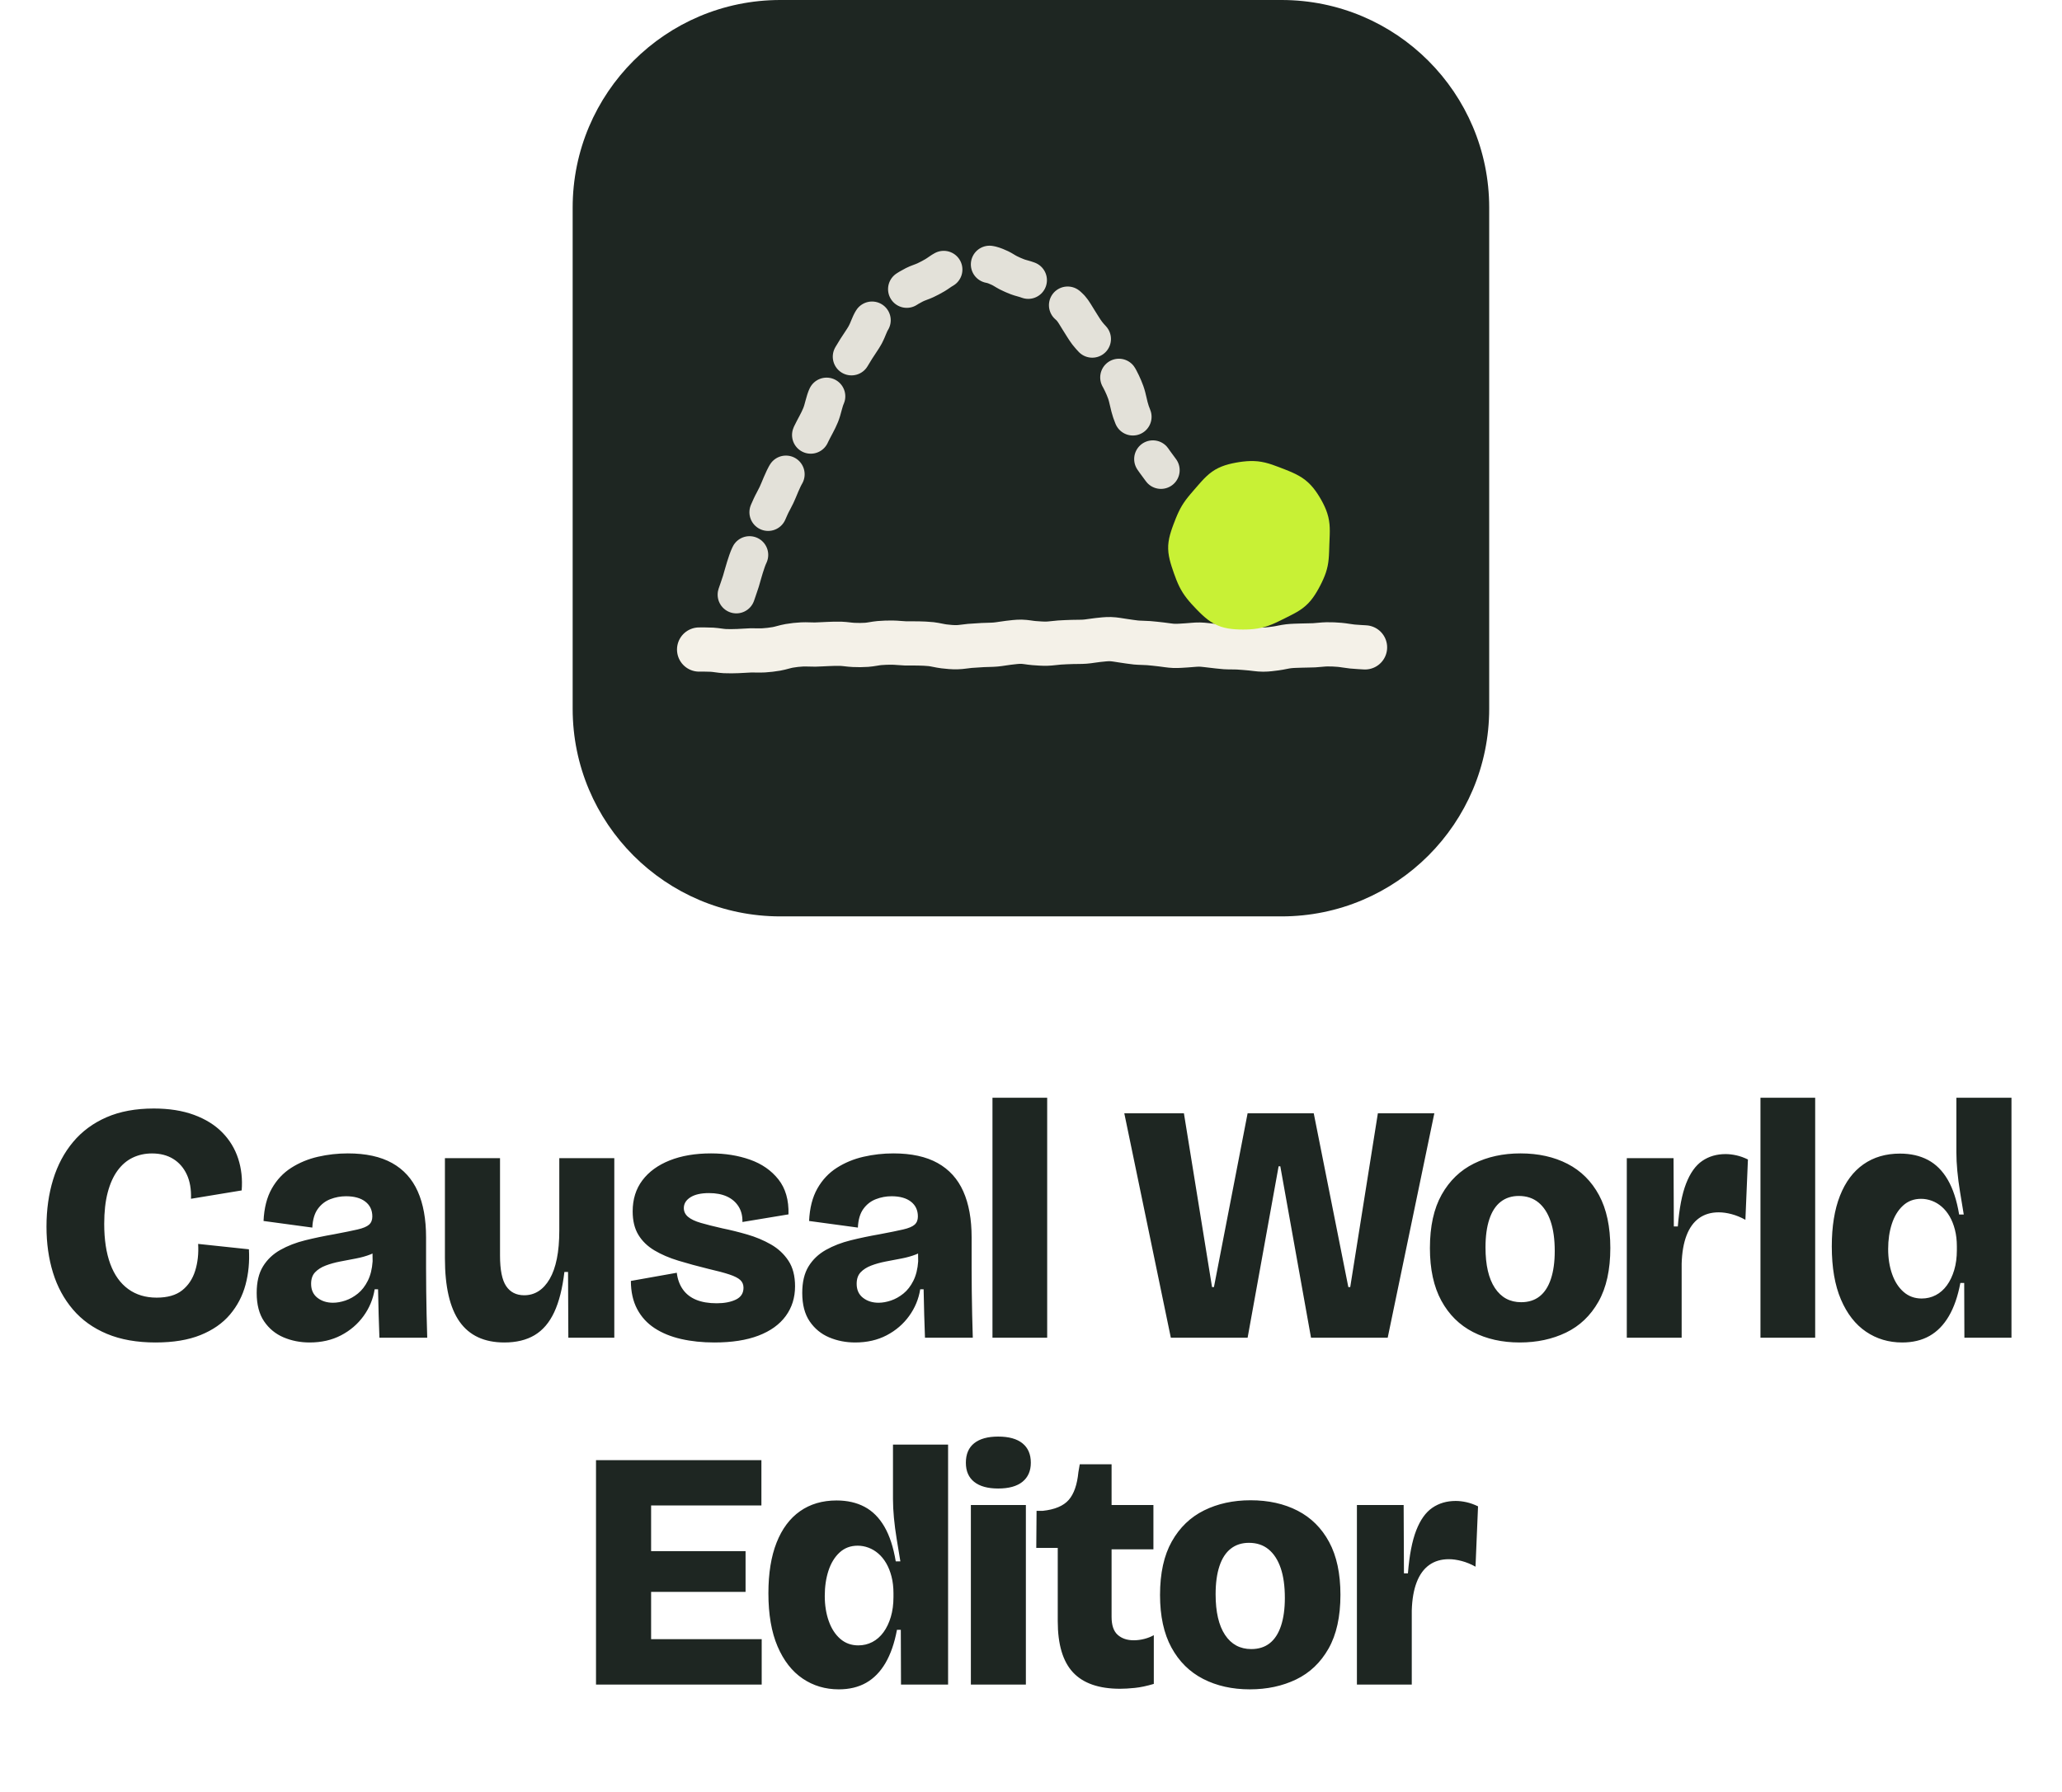
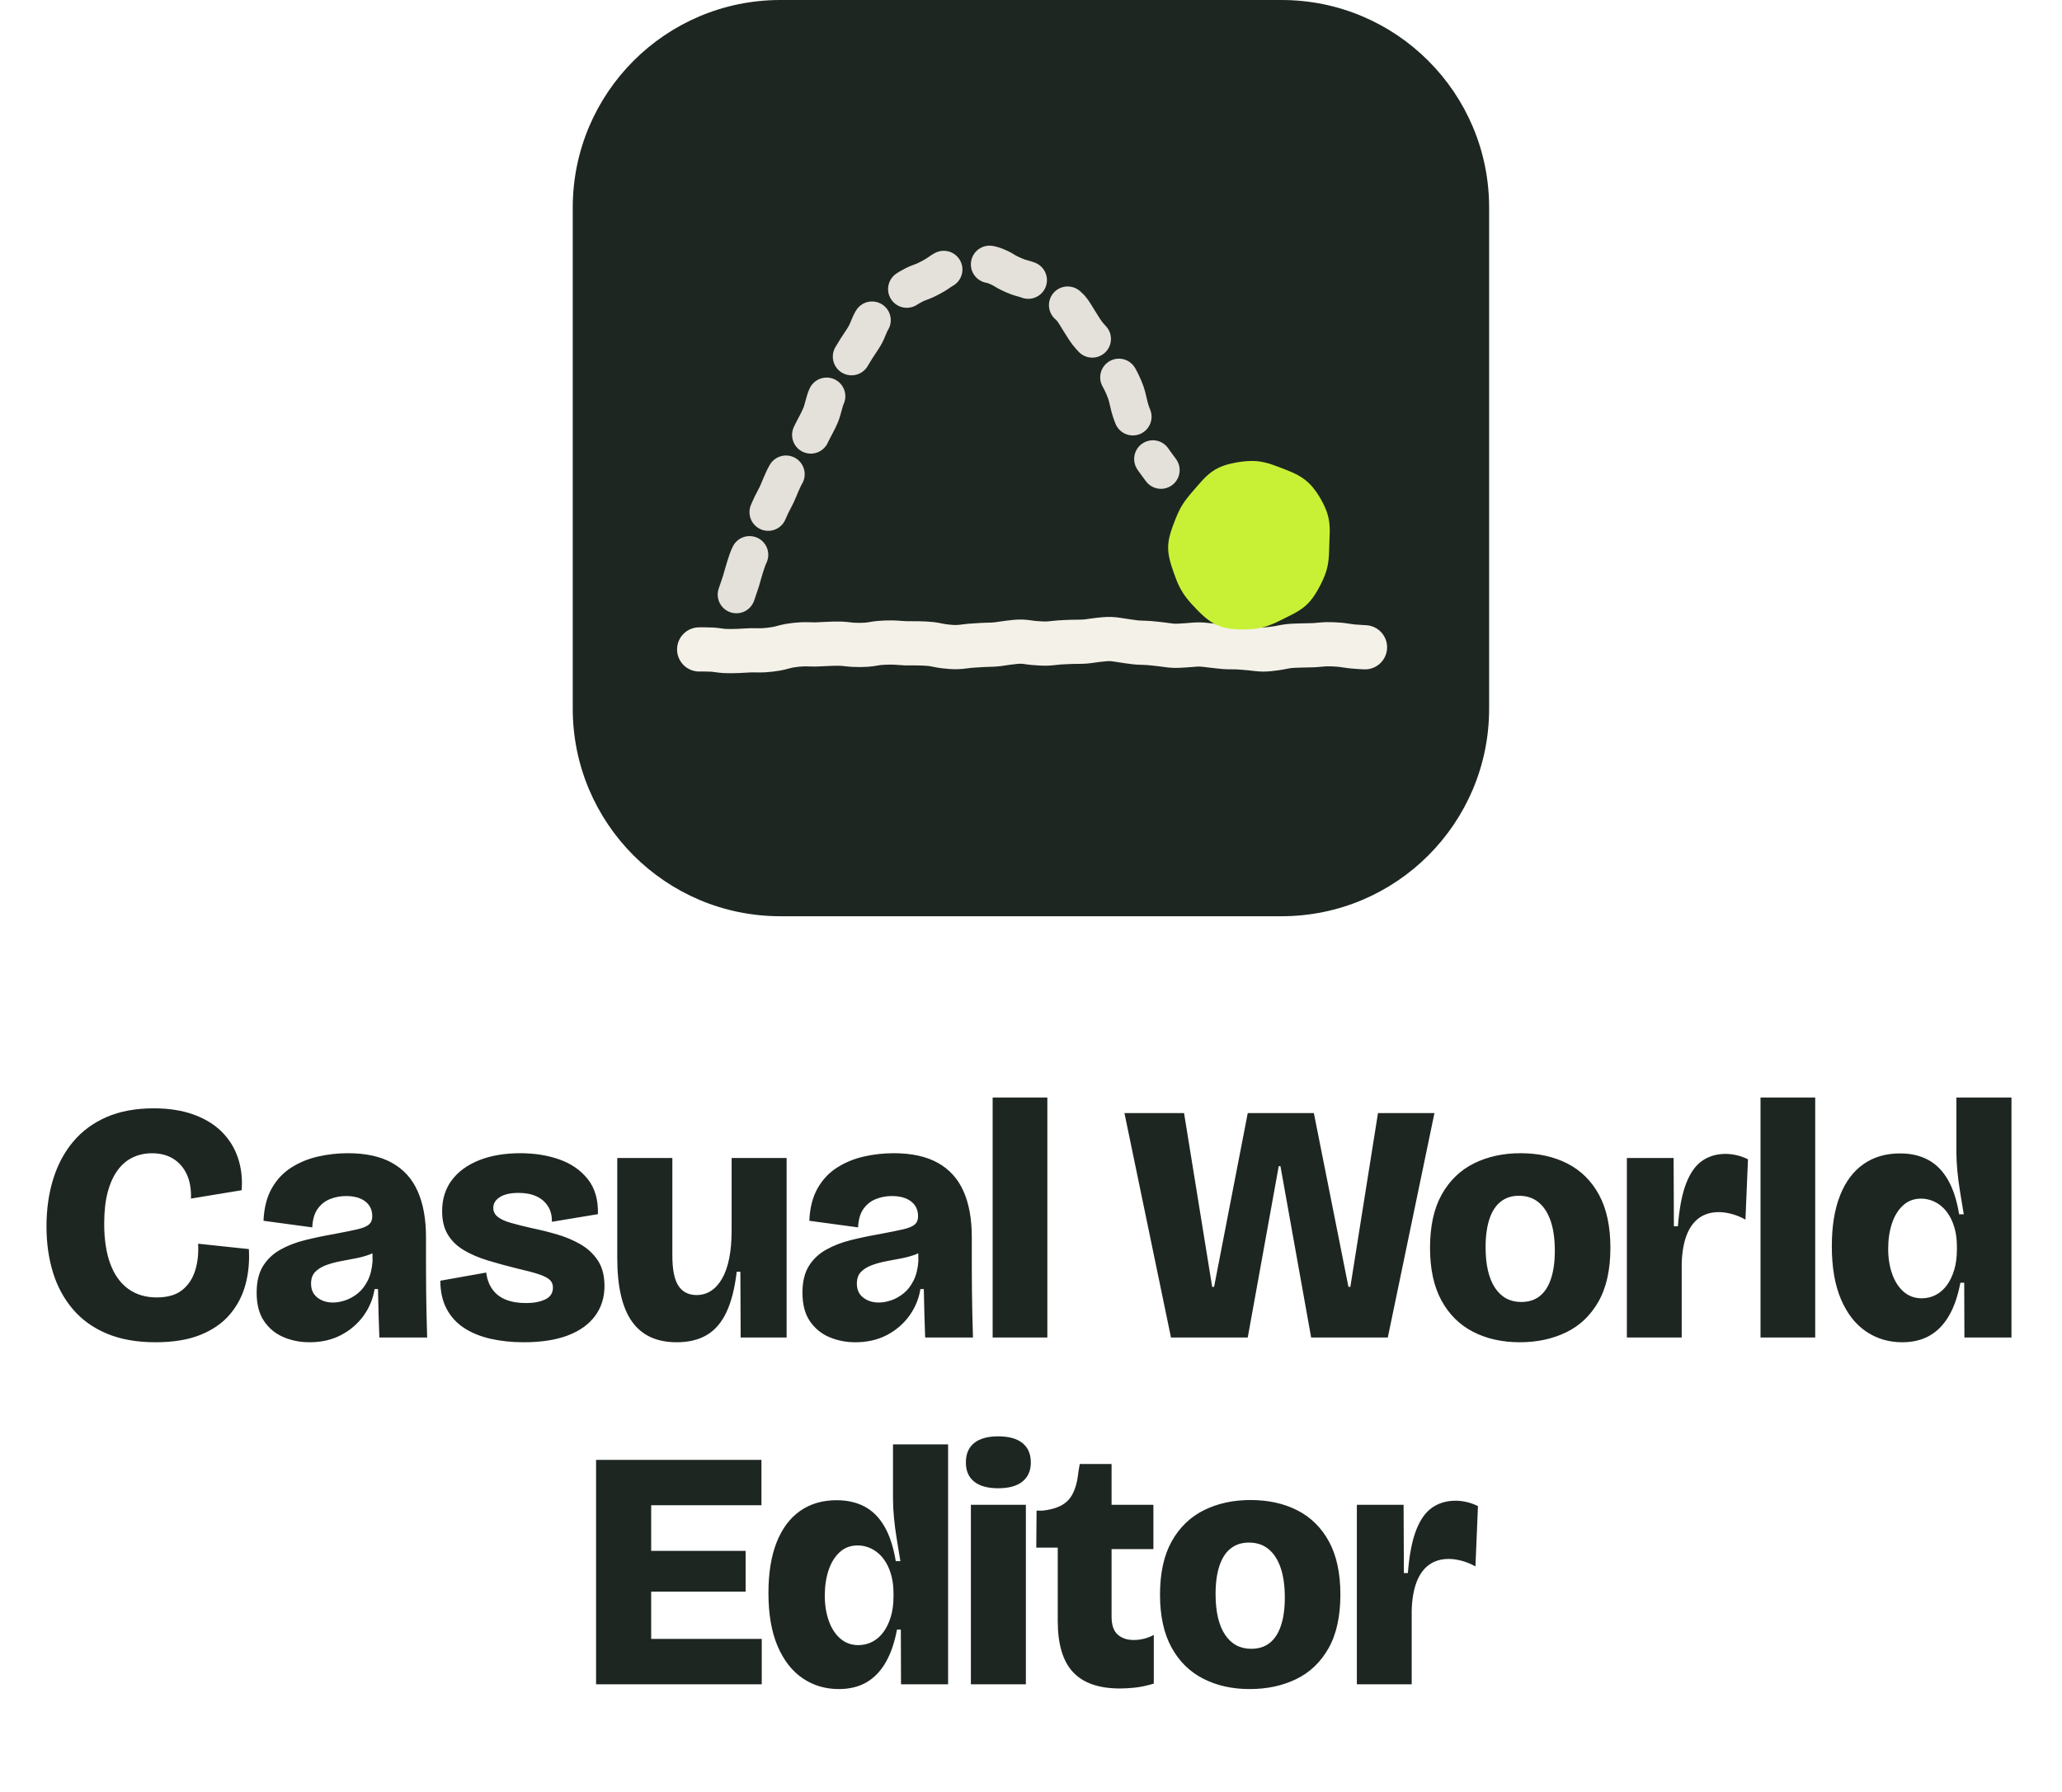
- <svg xmlns="http://www.w3.org/2000/svg" width="1151.88" height="1001.2" viewBox="0 0 1151.88 1001.2">
-   <g transform="translate(319.9 0)">
+ <svg xmlns="http://www.w3.org/2000/svg" width="1152.07" height="1001.2" viewBox="0 0 1152.07 1001.2">
+   <g transform="translate(320.0 0)">
    <rect width="512" height="512" rx="116" fill="#1E2622" />
    <g transform="translate(0.64 -19.3)">
      <path d="M70 382.2C71.21 382.21 74.81 382.15 77.21 382.3C79.61 382.45 82.03 382.97 84.43 383.09C86.84 383.22 89.23 383.13 91.63 383.06C94.03 382.99 96.43 382.75 98.83 382.68C101.23 382.62 103.63 382.81 106.03 382.67C108.43 382.52 110.83 382.25 113.22 381.83C115.61 381.41 117.99 380.55 120.38 380.14C122.78 379.73 125.17 379.47 127.57 379.35C129.97 379.23 132.37 379.47 134.77 379.43C137.18 379.39 139.57 379.18 141.97 379.11C144.37 379.03 146.77 378.9 149.17 378.99C151.58 379.08 153.99 379.53 156.39 379.63C158.79 379.73 161.19 379.75 163.59 379.57C165.99 379.4 168.38 378.8 170.77 378.59C173.17 378.39 175.57 378.31 177.97 378.34C180.37 378.37 182.78 378.69 185.19 378.77C187.59 378.85 189.99 378.73 192.39 378.8C194.79 378.87 197.19 378.92 199.6 379.19C202.01 379.47 204.43 380.15 206.83 380.44C209.24 380.73 211.65 380.95 214.05 380.91C216.45 380.86 218.84 380.37 221.23 380.17C223.63 379.97 226.03 379.83 228.43 379.7C230.83 379.57 233.23 379.62 235.62 379.41C238.02 379.2 240.41 378.69 242.81 378.43C245.2 378.16 247.62 377.81 250 377.84C252.39 377.88 254.74 378.43 257.1 378.61C259.47 378.79 261.84 378.98 264.21 378.93C266.58 378.87 268.96 378.45 271.33 378.29C273.71 378.13 276.08 378.05 278.45 377.97C280.82 377.89 283.19 377.98 285.57 377.8C287.94 377.62 290.32 377.12 292.69 376.89C295.07 376.65 297.45 376.32 299.82 376.39C302.19 376.45 304.55 376.97 306.91 377.29C309.28 377.6 311.64 378.05 314.01 378.27C316.38 378.49 318.75 378.44 321.12 378.62C323.49 378.8 325.85 379.1 328.22 379.36C330.59 379.62 332.95 380.08 335.32 380.17C337.69 380.25 340.06 379.99 342.44 379.87C344.81 379.75 347.19 379.39 349.56 379.43C351.93 379.47 354.29 379.87 356.66 380.11C359.03 380.35 361.39 380.72 363.76 380.87C366.13 381.03 368.5 380.91 370.87 381.03C373.24 381.15 375.61 381.38 377.98 381.58C380.34 381.78 382.71 382.24 385.08 382.24C387.45 382.24 389.83 381.9 392.2 381.59C394.58 381.28 396.96 380.63 399.33 380.36C401.71 380.1 404.08 380.09 406.45 380C408.82 379.91 411.19 379.94 413.57 379.83C415.94 379.71 418.32 379.34 420.69 379.3C423.06 379.26 425.43 379.37 427.8 379.58C430.16 379.78 432.53 380.29 434.89 380.52C437.26 380.76 440.82 380.92 442 381" fill="none" stroke="#F4F1E8" stroke-width="24.7" stroke-linecap="round" stroke-linejoin="round" />
      <path d="M90.8 351.55C91.22 350.3 92.55 346.57 93.35 344.03C94.14 341.5 94.76 338.84 95.58 336.36C96.39 333.89 97.1 331.49 98.22 329.19C99.34 326.89 101.09 324.77 102.29 322.56C103.5 320.34 104.61 318.2 105.45 315.9C106.29 313.59 106.58 310.99 107.34 308.7C108.1 306.41 109.04 304.31 110.03 302.16C111.01 300.02 111.76 298.94 113.25 295.83C114.74 292.72 116.6 287.28 118.96 283.5C121.32 279.72 125.12 276.75 127.39 273.14C129.66 269.54 130.82 265.52 132.56 261.88C134.31 258.23 136.38 254.88 137.85 251.28C139.33 247.68 139.8 243.61 141.41 240.29C143.03 236.97 145.65 234.34 147.54 231.38C149.43 228.43 151.05 225.42 152.76 222.55C154.47 219.68 156.11 216.87 157.79 214.18C159.46 211.48 161.32 209.04 162.8 206.36C164.28 203.69 165.1 200.54 166.66 198.1C168.21 195.66 170.17 193.6 172.13 191.72C174.1 189.84 176.43 188.44 178.44 186.84C180.45 185.23 182.22 183.47 184.19 182.07C186.15 180.67 188.18 179.45 190.22 178.43C192.25 177.4 194.44 176.8 196.37 175.9C198.3 175.01 200.05 174.05 201.78 173.04C203.52 172.02 205.07 170.72 206.78 169.81C208.48 168.9 210.24 168.08 212.02 167.58C213.79 167.08 215.65 166.96 217.43 166.81C219.22 166.66 220.97 166.71 222.72 166.67C224.47 166.64 226.2 166.53 227.94 166.61C229.67 166.7 231.44 166.79 233.14 167.2C234.83 167.61 236.48 168.33 238.1 169.08C239.71 169.84 241.18 170.92 242.82 171.74C244.45 172.55 246.09 173.3 247.92 173.98C249.74 174.66 251.81 175.05 253.77 175.8C255.74 176.55 257.79 177.38 259.71 178.48C261.64 179.57 263.37 181.04 265.32 182.38C267.27 183.71 269.36 185.01 271.4 186.52C273.43 188.02 275.74 189.43 277.52 191.38C279.3 193.33 280.54 195.86 282.08 198.2C283.62 200.54 285 203.06 286.78 205.41C288.55 207.77 290.9 209.83 292.72 212.35C294.55 214.87 295.92 217.79 297.75 220.52C299.58 223.25 301.95 225.77 303.71 228.75C305.46 231.72 307.02 234.94 308.28 238.38C309.53 241.81 309.99 245.74 311.24 249.36C312.49 252.99 314.21 256.45 315.77 260.1C317.32 263.76 318.53 267.65 320.57 271.3C322.61 274.95 326.76 280.22 328 282" fill="none" stroke="#F4F1E8" stroke-opacity="0.92" stroke-width="20.9" stroke-linecap="round" stroke-dasharray="23.43 26.19" />
      <path d="M421.92 327.84C421.86 329.13 421.81 330.42 421.68 331.7C421.55 332.99 421.38 334.28 421.11 335.55C420.84 336.82 420.5 338.08 420.09 339.32C419.68 340.55 419.18 341.76 418.65 342.96C418.13 344.15 417.55 345.32 416.95 346.49C416.35 347.65 415.72 348.81 415.04 349.94C414.36 351.06 413.66 352.2 412.87 353.26C412.09 354.33 411.24 355.37 410.32 356.32C409.4 357.28 408.39 358.16 407.35 358.97C406.3 359.78 405.16 360.5 404.03 361.18C402.9 361.86 401.72 362.46 400.55 363.06C399.39 363.67 398.22 364.24 397.04 364.83C395.86 365.41 394.69 366.01 393.5 366.57C392.3 367.14 391.09 367.72 389.85 368.21C388.6 368.71 387.33 369.18 386.03 369.55C384.73 369.92 383.4 370.22 382.06 370.44C380.72 370.67 379.36 370.8 378 370.9C376.64 370.99 375.26 371.03 373.89 371.03C372.51 371.03 371.12 371 369.73 370.9C368.34 370.81 366.93 370.68 365.56 370.44C364.18 370.19 362.79 369.88 361.46 369.43C360.14 368.98 358.83 368.41 357.6 367.75C356.37 367.08 355.19 366.28 354.08 365.44C352.96 364.6 351.91 363.65 350.89 362.71C349.87 361.77 348.91 360.79 347.95 359.81C347 358.83 346.07 357.84 345.16 356.84C344.26 355.83 343.37 354.81 342.54 353.75C341.71 352.69 340.92 351.6 340.2 350.47C339.48 349.34 338.83 348.15 338.23 346.96C337.64 345.76 337.12 344.53 336.62 343.3C336.12 342.06 335.67 340.82 335.23 339.57C334.79 338.32 334.36 337.07 333.96 335.8C333.57 334.53 333.17 333.26 332.87 331.96C332.57 330.66 332.3 329.34 332.16 328.01C332.03 326.68 331.98 325.33 332.05 324C332.13 322.67 332.33 321.33 332.59 320.03C332.86 318.72 333.24 317.44 333.63 316.18C334.02 314.91 334.47 313.68 334.92 312.46C335.37 311.23 335.83 310.03 336.33 308.83C336.82 307.64 337.32 306.45 337.88 305.29C338.44 304.13 339.03 302.99 339.69 301.88C340.35 300.78 341.08 299.71 341.83 298.67C342.59 297.64 343.41 296.65 344.22 295.66C345.04 294.67 345.89 293.71 346.73 292.73C347.58 291.75 348.42 290.77 349.29 289.79C350.17 288.81 351.04 287.8 351.98 286.84C352.93 285.89 353.9 284.93 354.95 284.07C356 283.22 357.11 282.41 358.28 281.72C359.45 281.03 360.7 280.43 361.96 279.93C363.22 279.42 364.54 279.02 365.85 278.67C367.17 278.31 368.51 278.04 369.85 277.79C371.19 277.54 372.55 277.33 373.9 277.18C375.26 277.03 376.63 276.91 378 276.89C379.37 276.87 380.75 276.91 382.11 277.05C383.47 277.2 384.83 277.44 386.16 277.75C387.48 278.06 388.79 278.47 390.09 278.9C391.38 279.32 392.64 279.81 393.91 280.29C395.18 280.77 396.43 281.26 397.69 281.76C398.95 282.27 400.23 282.77 401.47 283.34C402.72 283.92 403.98 284.5 405.17 285.2C406.36 285.89 407.54 286.65 408.62 287.51C409.71 288.36 410.73 289.32 411.68 290.32C412.63 291.32 413.49 292.42 414.31 293.53C415.13 294.64 415.88 295.81 416.59 296.98C417.3 298.15 417.98 299.35 418.59 300.57C419.2 301.78 419.79 303.02 420.27 304.29C420.75 305.56 421.17 306.86 421.49 308.17C421.8 309.49 422.01 310.83 422.15 312.17C422.29 313.51 422.3 314.86 422.31 316.19C422.32 317.51 422.25 318.83 422.2 320.13C422.16 321.44 422.09 322.72 422.05 324C422 325.28 421.98 326.56 421.92 327.84Z" fill="#C8F135" />
    </g>
  </g>
-   <path d="M86.907 750.06Q71.273 750.06 59.764 745.256Q48.256 740.451 40.737 731.63Q33.219 722.809 29.595 711.042Q25.971 699.276 25.971 685.351Q25.971 671.047 29.69 658.969Q33.409 646.89 40.859 638.001Q48.31 629.111 59.52 624.226Q70.73 619.34 85.903 619.34Q98.714 619.34 108.35 622.882Q117.986 626.424 124.161 632.708Q130.336 638.991 133.05 647.324Q135.764 655.657 135.004 665.103L106.694 669.771Q106.966 661.764 104.319 656.146Q101.673 650.527 96.746 647.487Q91.82 644.447 84.899 644.447Q79.063 644.447 74.164 646.781Q69.264 649.116 65.695 653.974Q62.126 658.833 60.171 666.229Q58.217 673.626 58.217 683.804Q58.217 696.996 61.61 706.184Q65.003 715.371 71.599 720.189Q78.194 725.007 87.531 725.007Q96.597 725.007 101.741 720.936Q106.884 716.864 109.028 709.997Q111.173 703.13 110.684 694.987L139.048 698Q139.673 708.396 137.162 717.774Q134.651 727.151 128.476 734.453Q122.301 741.754 112.028 745.907Q101.754 750.06 86.907 750.06ZM172.977 750.06Q165.16 750.06 158.429 747.21Q151.697 744.36 147.544 738.266Q143.391 732.173 143.391 722.374Q143.391 713.281 146.92 707.541Q150.449 701.8 156.61 698.339Q162.771 694.879 170.507 692.965Q178.243 691.051 186.521 689.613Q195.153 687.984 199.74 686.926Q204.327 685.867 206.159 684.239Q207.991 682.61 207.991 679.679Q207.991 674.386 204.096 671.373Q200.201 668.36 193.28 668.36Q188.774 668.36 184.54 669.989Q180.306 671.617 177.537 675.431Q174.769 679.244 174.47 685.867L147.219 682.176Q147.707 671.346 151.833 664.058Q155.959 656.77 162.704 652.468Q169.449 648.166 177.632 646.293Q185.816 644.42 194.311 644.42Q209.376 644.42 219.039 649.808Q228.701 655.196 233.356 665.632Q238.011 676.069 238.011 691.35V708.504Q238.011 714.937 238.093 721.465Q238.174 727.993 238.31 734.453Q238.446 740.913 238.663 747.4H211.954Q211.737 741.266 211.52 734.507Q211.303 727.749 211.194 720.339H209.294Q207.991 728.509 203.092 735.281Q198.193 742.053 190.525 746.056Q182.857 750.06 172.977 750.06ZM186.033 727.857Q189.317 727.857 192.968 726.622Q196.619 725.387 199.916 722.727Q203.214 720.067 205.467 715.575Q207.72 711.083 208.154 704.704L208.046 697.104L212.85 696.969Q210.733 699.384 206.974 700.85Q203.214 702.316 198.817 703.144Q194.42 703.971 190.009 704.826Q185.599 705.681 181.934 707.079Q178.27 708.477 176.031 710.825Q173.791 713.173 173.791 717.299Q173.791 722.347 177.334 725.102Q180.876 727.857 186.033 727.857ZM281.738 750.06Q264.964 750.06 256.754 738.47Q248.543 726.88 248.543 702.994V647.08H279.323V701.529Q279.323 713.471 282.756 718.574Q286.19 723.677 292.84 723.677Q297.291 723.677 300.861 721.384Q304.43 719.09 307.063 714.571Q309.696 710.051 311.066 703.293Q312.437 696.534 312.437 687.469V647.08H343.163V703.537V747.4H317.486L317.323 710.648H315.287Q313.659 724.464 309.587 733.164Q305.516 741.863 298.649 745.961Q291.781 750.06 281.738 750.06ZM399.077 750.06Q389.007 750.06 380.498 748.119Q371.989 746.179 365.705 742.08Q359.421 737.981 355.934 731.399Q352.446 724.817 352.419 715.67L378.069 711.11Q378.72 716.511 381.434 720.379Q384.149 724.247 388.871 726.201Q393.594 728.156 400.353 728.156Q406.786 728.156 411.061 726.106Q415.336 724.057 415.336 719.47Q415.336 716.837 413.544 715.168Q411.753 713.499 407.478 712.074Q403.203 710.649 395.63 708.911Q386.7 706.713 379.019 704.379Q371.337 702.044 365.556 698.597Q359.774 695.15 356.599 689.898Q353.423 684.646 353.423 676.801Q353.423 666.677 358.838 659.471Q364.253 652.264 374.106 648.342Q383.959 644.42 397.204 644.42Q409.066 644.42 418.973 647.921Q428.88 651.423 434.838 658.941Q440.796 666.46 440.47 678.484L414.738 682.746Q414.874 677.67 412.54 674.019Q410.206 670.369 406.053 668.482Q401.9 666.596 396.091 666.596Q389.36 666.596 385.682 668.944Q382.004 671.291 382.004 674.956Q382.004 677.86 384.352 679.855Q386.7 681.85 391.491 683.248Q396.281 684.646 403.583 686.301Q410.369 687.686 417.48 689.749Q424.591 691.811 430.644 695.272Q436.697 698.733 440.416 704.351Q444.134 709.97 444.134 718.656Q444.134 728.183 438.923 735.294Q433.711 742.406 423.696 746.233Q413.68 750.06 399.077 750.06ZM477.737 750.06Q469.92 750.06 463.189 747.21Q456.457 744.36 452.304 738.266Q448.151 732.173 448.151 722.374Q448.151 713.281 451.68 707.541Q455.209 701.8 461.37 698.339Q467.531 694.879 475.267 692.965Q483.003 691.051 491.281 689.613Q499.913 687.984 504.5 686.926Q509.087 685.867 510.919 684.239Q512.751 682.61 512.751 679.679Q512.751 674.386 508.856 671.373Q504.961 668.36 498.04 668.36Q493.534 668.36 489.3 669.989Q485.066 671.617 482.297 675.431Q479.529 679.244 479.23 685.867L451.979 682.176Q452.467 671.346 456.593 664.058Q460.719 656.77 467.464 652.468Q474.209 648.166 482.392 646.293Q490.576 644.42 499.071 644.42Q514.136 644.42 523.799 649.808Q533.461 655.196 538.116 665.632Q542.771 676.069 542.771 691.35V708.504Q542.771 714.937 542.853 721.465Q542.934 727.993 543.07 734.453Q543.206 740.913 543.423 747.4H516.714Q516.497 741.266 516.28 734.507Q516.063 727.749 515.954 720.339H514.054Q512.751 728.509 507.852 735.281Q502.953 742.053 495.285 746.056Q487.617 750.06 477.737 750.06ZM490.793 727.857Q494.077 727.857 497.728 726.622Q501.379 725.387 504.676 722.727Q507.974 720.067 510.227 715.575Q512.48 711.083 512.914 704.704L512.806 697.104L517.61 696.969Q515.493 699.384 511.734 700.85Q507.974 702.316 503.577 703.144Q499.18 703.971 494.769 704.826Q490.359 705.681 486.694 707.079Q483.03 708.477 480.791 710.825Q478.551 713.173 478.551 717.299Q478.551 722.347 482.094 725.102Q485.636 727.857 490.793 727.857ZM554.416 747.4V613.314H584.979V747.4ZM654.057 747.4 628.054 622.0H661.359L677.074 719.117H678.133L696.943 622.0H733.884L753.21 719.117H754.268L769.713 622.0H801.253L775.196 747.4H732.364L715.21 651.64H714.26L696.943 747.4ZM848.943 750.06Q834.231 750.06 822.886 744.238Q811.54 738.416 805.161 726.704Q798.783 714.991 798.783 697.321Q798.783 679.109 805.365 667.424Q811.947 655.739 823.388 650.079Q834.829 644.42 849.35 644.42Q864.333 644.42 875.638 650.242Q886.943 656.064 893.254 667.749Q899.564 679.434 899.564 697.24Q899.564 715.561 892.928 727.274Q886.291 738.986 874.824 744.523Q863.356 750.06 848.943 750.06ZM849.757 727.559Q855.919 727.559 860.071 724.288Q864.224 721.017 866.369 714.557Q868.513 708.097 868.513 699.004Q868.513 689.07 866.179 682.271Q863.844 675.471 859.406 671.834Q854.969 668.197 848.454 668.197Q842.483 668.197 838.303 671.468Q834.123 674.739 831.979 681.199Q829.834 687.659 829.834 696.941Q829.834 711.707 835.086 719.633Q840.339 727.559 849.757 727.559ZM908.766 747.4V695.204V647.08H934.877L935.04 685.243H937.266Q938.46 670.097 941.894 661.262Q945.327 652.427 950.905 648.614Q956.483 644.8 963.947 644.8Q966.824 644.8 969.986 645.506Q973.148 646.211 976.433 647.813L975.021 681.524Q971.167 679.38 967.313 678.362Q963.458 677.344 960.12 677.344Q953.66 677.344 949.127 680.601Q944.594 683.859 942.138 690.264Q939.681 696.67 939.41 706.007V747.4ZM983.436 747.4V613.314H1013.999V747.4ZM1062.611 750.06Q1051.293 750.06 1042.404 744.034Q1033.514 738.009 1028.398 726.066Q1023.281 714.123 1023.281 696.371Q1023.281 679.679 1027.841 668.102Q1032.401 656.526 1040.951 650.527Q1049.501 644.529 1061.363 644.529Q1070.32 644.529 1077.011 648.084Q1083.701 651.64 1088.071 659.159Q1092.441 666.677 1094.423 678.566H1097.001Q1095.943 672.16 1094.938 666.026Q1093.934 659.891 1093.405 654.246Q1092.876 648.6 1092.876 643.85V613.314H1123.656V708.043V747.4H1097.354L1097.246 716.81H1095.101Q1093.011 727.939 1088.682 735.335Q1084.353 742.731 1077.879 746.396Q1071.406 750.06 1062.611 750.06ZM1073.496 725.496Q1077.757 725.496 1081.367 723.609Q1084.977 721.723 1087.583 718.14Q1090.188 714.557 1091.668 709.59Q1093.147 704.623 1093.147 698.461V696.371Q1093.147 691.269 1092.061 687.048Q1090.976 682.827 1089.103 679.611Q1087.23 676.394 1084.706 674.209Q1082.181 672.024 1079.209 670.911Q1076.237 669.799 1073.143 669.799Q1067.144 669.799 1063.019 673.626Q1058.893 677.453 1056.83 683.791Q1054.767 690.129 1054.767 697.864Q1054.767 705.6 1056.993 711.897Q1059.219 718.194 1063.426 721.845Q1067.633 725.496 1073.496 725.496Z M332.944 941.2V815.8H363.724V941.2ZM355.716 941.2V915.821H425.501V941.2ZM355.716 889.411V866.639H416.489V889.411ZM355.716 841.124V815.8H425.338V841.124ZM468.576 943.86Q457.258 943.86 448.369 937.834Q439.479 931.809 434.363 919.866Q429.246 907.923 429.246 890.171Q429.246 873.479 433.806 861.902Q438.366 850.326 446.916 844.327Q455.466 838.329 467.328 838.329Q476.285 838.329 482.976 841.884Q489.666 845.44 494.036 852.959Q498.406 860.477 500.388 872.366H502.966Q501.908 865.96 500.903 859.826Q499.899 853.691 499.37 848.046Q498.841 842.4 498.841 837.65V807.114H529.621V901.843V941.2H503.319L503.211 910.61H501.066Q498.976 921.739 494.647 929.135Q490.318 936.531 483.844 940.196Q477.371 943.86 468.576 943.86ZM479.461 919.296Q483.722 919.296 487.332 917.409Q490.942 915.523 493.548 911.94Q496.153 908.357 497.633 903.39Q499.112 898.423 499.112 892.261V890.171Q499.112 885.069 498.026 880.848Q496.941 876.627 495.068 873.411Q493.195 870.194 490.671 868.009Q488.146 865.824 485.174 864.711Q482.202 863.599 479.108 863.599Q473.109 863.599 468.984 867.426Q464.858 871.253 462.795 877.591Q460.732 883.929 460.732 891.664Q460.732 899.4 462.958 905.697Q465.184 911.994 469.391 915.645Q473.598 919.296 479.461 919.296ZM542.351 941.2V840.88H573.076V941.2ZM557.605 831.651Q548.865 831.651 544.21 827.956Q539.555 824.26 539.555 817.248Q539.555 810.046 544.21 806.341Q548.865 802.636 557.605 802.636Q566.535 802.636 571.19 806.409Q575.845 810.181 575.845 817.239Q575.845 824.106 571.19 827.879Q566.535 831.651 557.605 831.651ZM625.679 943.534Q607.955 943.534 599.419 934.401Q590.882 925.267 590.882 905.779V864.82H578.885L579.048 844.137H582.441Q592.592 843.051 596.989 838.044Q601.386 833.036 602.418 822.504L603.178 818.107H620.956V840.88H644.326V865.634H620.956V903.363Q620.956 910.366 624.363 913.406Q627.769 916.446 633.334 916.446Q636.265 916.446 639.224 915.686Q642.182 914.926 644.544 913.596V940.82Q638.599 942.584 633.904 943.059Q629.208 943.534 625.679 943.534ZM698.178 943.86Q683.466 943.86 672.121 938.038Q660.775 932.216 654.396 920.504Q648.018 908.791 648.018 891.121Q648.018 872.909 654.6 861.224Q661.182 849.539 672.623 843.879Q684.064 838.22 698.585 838.22Q713.568 838.22 724.873 844.042Q736.178 849.864 742.489 861.549Q748.799 873.234 748.799 891.04Q748.799 909.361 742.163 921.074Q735.526 932.786 724.059 938.323Q712.591 943.86 698.178 943.86ZM698.992 921.359Q705.154 921.359 709.306 918.088Q713.459 914.817 715.604 908.357Q717.748 901.897 717.748 892.804Q717.748 882.87 715.414 876.071Q713.079 869.271 708.641 865.634Q704.204 861.997 697.689 861.997Q691.718 861.997 687.538 865.268Q683.358 868.539 681.214 874.999Q679.069 881.459 679.069 890.741Q679.069 905.507 684.321 913.433Q689.574 921.359 698.992 921.359ZM758.001 941.2V889.004V840.88H784.112L784.275 879.043H786.501Q787.695 863.897 791.129 855.062Q794.562 846.227 800.14 842.414Q805.718 838.6 813.182 838.6Q816.059 838.6 819.221 839.306Q822.383 840.011 825.668 841.613L824.256 875.324Q820.402 873.18 816.548 872.162Q812.693 871.144 809.355 871.144Q802.895 871.144 798.362 874.401Q793.829 877.659 791.373 884.064Q788.916 890.47 788.645 899.807V941.2Z" fill="#1E2622" />
+   <path d="M86.907 750.06Q71.273 750.06 59.764 745.256Q48.256 740.451 40.737 731.63Q33.219 722.809 29.595 711.042Q25.971 699.276 25.971 685.351Q25.971 671.047 29.69 658.969Q33.409 646.89 40.859 638.001Q48.31 629.111 59.52 624.226Q70.73 619.34 85.903 619.34Q98.714 619.34 108.35 622.882Q117.986 626.424 124.161 632.708Q130.336 638.991 133.05 647.324Q135.764 655.657 135.004 665.103L106.694 669.771Q106.966 661.764 104.319 656.146Q101.673 650.527 96.746 647.487Q91.82 644.447 84.899 644.447Q79.063 644.447 74.164 646.781Q69.264 649.116 65.695 653.974Q62.126 658.833 60.171 666.229Q58.217 673.626 58.217 683.804Q58.217 696.996 61.61 706.184Q65.003 715.371 71.599 720.189Q78.194 725.007 87.531 725.007Q96.597 725.007 101.741 720.936Q106.884 716.864 109.028 709.997Q111.173 703.13 110.684 694.987L139.048 698Q139.673 708.396 137.162 717.774Q134.651 727.151 128.476 734.453Q122.301 741.754 112.028 745.907Q101.754 750.06 86.907 750.06ZM172.977 750.06Q165.16 750.06 158.429 747.21Q151.697 744.36 147.544 738.266Q143.391 732.173 143.391 722.374Q143.391 713.281 146.92 707.541Q150.449 701.8 156.61 698.339Q162.771 694.879 170.507 692.965Q178.243 691.051 186.521 689.613Q195.153 687.984 199.74 686.926Q204.327 685.867 206.159 684.239Q207.991 682.61 207.991 679.679Q207.991 674.386 204.096 671.373Q200.201 668.36 193.28 668.36Q188.774 668.36 184.54 669.989Q180.306 671.617 177.537 675.431Q174.769 679.244 174.47 685.867L147.219 682.176Q147.707 671.346 151.833 664.058Q155.959 656.77 162.704 652.468Q169.449 648.166 177.632 646.293Q185.816 644.42 194.311 644.42Q209.376 644.42 219.039 649.808Q228.701 655.196 233.356 665.632Q238.011 676.069 238.011 691.35V708.504Q238.011 714.937 238.093 721.465Q238.174 727.993 238.31 734.453Q238.446 740.913 238.663 747.4H211.954Q211.737 741.266 211.52 734.507Q211.303 727.749 211.194 720.339H209.294Q207.991 728.509 203.092 735.281Q198.193 742.053 190.525 746.056Q182.857 750.06 172.977 750.06ZM186.033 727.857Q189.317 727.857 192.968 726.622Q196.619 725.387 199.916 722.727Q203.214 720.067 205.467 715.575Q207.72 711.083 208.154 704.704L208.046 697.104L212.85 696.969Q210.733 699.384 206.974 700.85Q203.214 702.316 198.817 703.144Q194.42 703.971 190.009 704.826Q185.599 705.681 181.934 707.079Q178.27 708.477 176.031 710.825Q173.791 713.173 173.791 717.299Q173.791 722.347 177.334 725.102Q180.876 727.857 186.033 727.857ZM292.677 750.06Q282.607 750.06 274.098 748.119Q265.589 746.179 259.305 742.08Q253.021 737.981 249.534 731.399Q246.046 724.817 246.019 715.67L271.669 711.11Q272.32 716.511 275.034 720.379Q277.749 724.247 282.471 726.201Q287.194 728.156 293.953 728.156Q300.386 728.156 304.661 726.106Q308.936 724.057 308.936 719.47Q308.936 716.837 307.144 715.168Q305.353 713.499 301.078 712.074Q296.803 710.649 289.23 708.911Q280.3 706.713 272.619 704.379Q264.937 702.044 259.156 698.597Q253.374 695.15 250.199 689.898Q247.023 684.646 247.023 676.801Q247.023 666.677 252.438 659.471Q257.853 652.264 267.706 648.342Q277.559 644.42 290.804 644.42Q302.666 644.42 312.573 647.921Q322.48 651.423 328.438 658.941Q334.396 666.46 334.07 678.484L308.338 682.746Q308.474 677.67 306.14 674.019Q303.806 670.369 299.653 668.482Q295.5 666.596 289.691 666.596Q282.96 666.596 279.282 668.944Q275.604 671.291 275.604 674.956Q275.604 677.86 277.952 679.855Q280.3 681.85 285.091 683.248Q289.881 684.646 297.183 686.301Q303.969 687.686 311.08 689.749Q318.191 691.811 324.244 695.272Q330.297 698.733 334.016 704.351Q337.734 709.97 337.734 718.656Q337.734 728.183 332.523 735.294Q327.311 742.406 317.296 746.233Q307.28 750.06 292.677 750.06ZM378.068 750.06Q361.294 750.06 353.084 738.47Q344.873 726.88 344.873 702.994V647.08H375.653V701.529Q375.653 713.471 379.086 718.574Q382.52 723.677 389.17 723.677Q393.621 723.677 397.191 721.384Q400.76 719.09 403.393 714.571Q406.026 710.051 407.396 703.293Q408.767 696.534 408.767 687.469V647.08H439.493V703.537V747.4H413.816L413.653 710.648H411.617Q409.989 724.464 405.917 733.164Q401.846 741.863 394.979 745.961Q388.111 750.06 378.068 750.06ZM477.927 750.06Q470.11 750.06 463.379 747.21Q456.647 744.36 452.494 738.266Q448.341 732.173 448.341 722.374Q448.341 713.281 451.87 707.541Q455.399 701.8 461.56 698.339Q467.721 694.879 475.457 692.965Q483.193 691.051 491.471 689.613Q500.103 687.984 504.69 686.926Q509.277 685.867 511.109 684.239Q512.941 682.61 512.941 679.679Q512.941 674.386 509.046 671.373Q505.151 668.36 498.23 668.36Q493.724 668.36 489.49 669.989Q485.256 671.617 482.487 675.431Q479.719 679.244 479.42 685.867L452.169 682.176Q452.657 671.346 456.783 664.058Q460.909 656.77 467.654 652.468Q474.399 648.166 482.582 646.293Q490.766 644.42 499.261 644.42Q514.326 644.42 523.989 649.808Q533.651 655.196 538.306 665.632Q542.961 676.069 542.961 691.35V708.504Q542.961 714.937 543.043 721.465Q543.124 727.993 543.26 734.453Q543.396 740.913 543.613 747.4H516.904Q516.687 741.266 516.47 734.507Q516.253 727.749 516.144 720.339H514.244Q512.941 728.509 508.042 735.281Q503.143 742.053 495.475 746.056Q487.807 750.06 477.927 750.06ZM490.983 727.857Q494.267 727.857 497.918 726.622Q501.569 725.387 504.866 722.727Q508.164 720.067 510.417 715.575Q512.67 711.083 513.104 704.704L512.996 697.104L517.8 696.969Q515.683 699.384 511.924 700.85Q508.164 702.316 503.767 703.144Q499.37 703.971 494.959 704.826Q490.549 705.681 486.884 707.079Q483.22 708.477 480.981 710.825Q478.741 713.173 478.741 717.299Q478.741 722.347 482.284 725.102Q485.826 727.857 490.983 727.857ZM554.606 747.4V613.314H585.169V747.4ZM654.247 747.4 628.244 622.0H661.549L677.264 719.117H678.323L697.133 622.0H734.074L753.4 719.117H754.458L769.903 622.0H801.443L775.386 747.4H732.554L715.4 651.64H714.45L697.133 747.4ZM849.133 750.06Q834.421 750.06 823.076 744.238Q811.73 738.416 805.351 726.704Q798.973 714.991 798.973 697.321Q798.973 679.109 805.555 667.424Q812.137 655.739 823.578 650.079Q835.019 644.42 849.54 644.42Q864.523 644.42 875.828 650.242Q887.133 656.064 893.444 667.749Q899.754 679.434 899.754 697.24Q899.754 715.561 893.118 727.274Q886.481 738.986 875.014 744.523Q863.546 750.06 849.133 750.06ZM849.947 727.559Q856.109 727.559 860.261 724.288Q864.414 721.017 866.559 714.557Q868.703 708.097 868.703 699.004Q868.703 689.07 866.369 682.271Q864.034 675.471 859.596 671.834Q855.159 668.197 848.644 668.197Q842.673 668.197 838.493 671.468Q834.313 674.739 832.169 681.199Q830.024 687.659 830.024 696.941Q830.024 711.707 835.276 719.633Q840.529 727.559 849.947 727.559ZM908.956 747.4V695.204V647.08H935.067L935.23 685.243H937.456Q938.65 670.097 942.084 661.262Q945.517 652.427 951.095 648.614Q956.673 644.8 964.137 644.8Q967.014 644.8 970.176 645.506Q973.338 646.211 976.623 647.813L975.211 681.524Q971.357 679.38 967.503 678.362Q963.648 677.344 960.31 677.344Q953.85 677.344 949.317 680.601Q944.784 683.859 942.328 690.264Q939.871 696.67 939.6 706.007V747.4ZM983.626 747.4V613.314H1014.189V747.4ZM1062.801 750.06Q1051.483 750.06 1042.594 744.034Q1033.704 738.009 1028.588 726.066Q1023.471 714.123 1023.471 696.371Q1023.471 679.679 1028.031 668.102Q1032.591 656.526 1041.141 650.527Q1049.691 644.529 1061.553 644.529Q1070.51 644.529 1077.201 648.084Q1083.891 651.64 1088.261 659.159Q1092.631 666.677 1094.613 678.566H1097.191Q1096.133 672.16 1095.128 666.026Q1094.124 659.891 1093.595 654.246Q1093.066 648.6 1093.066 643.85V613.314H1123.846V708.043V747.4H1097.544L1097.436 716.81H1095.291Q1093.201 727.939 1088.872 735.335Q1084.543 742.731 1078.069 746.396Q1071.596 750.06 1062.801 750.06ZM1073.686 725.496Q1077.947 725.496 1081.557 723.609Q1085.167 721.723 1087.773 718.14Q1090.378 714.557 1091.858 709.59Q1093.337 704.623 1093.337 698.461V696.371Q1093.337 691.269 1092.251 687.048Q1091.166 682.827 1089.293 679.611Q1087.42 676.394 1084.896 674.209Q1082.371 672.024 1079.399 670.911Q1076.427 669.799 1073.333 669.799Q1067.334 669.799 1063.209 673.626Q1059.083 677.453 1057.02 683.791Q1054.957 690.129 1054.957 697.864Q1054.957 705.6 1057.183 711.897Q1059.409 718.194 1063.616 721.845Q1067.823 725.496 1073.686 725.496Z M333.039 941.2V815.8H363.819V941.2ZM355.811 941.2V915.821H425.596V941.2ZM355.811 889.411V866.639H416.584V889.411ZM355.811 841.124V815.8H425.433V841.124ZM468.671 943.86Q457.353 943.86 448.464 937.834Q439.574 931.809 434.458 919.866Q429.341 907.923 429.341 890.171Q429.341 873.479 433.901 861.902Q438.461 850.326 447.011 844.327Q455.561 838.329 467.423 838.329Q476.38 838.329 483.071 841.884Q489.761 845.44 494.131 852.959Q498.501 860.477 500.483 872.366H503.061Q502.003 865.96 500.998 859.826Q499.994 853.691 499.465 848.046Q498.936 842.4 498.936 837.65V807.114H529.716V901.843V941.2H503.414L503.306 910.61H501.161Q499.071 921.739 494.742 929.135Q490.413 936.531 483.939 940.196Q477.466 943.86 468.671 943.86ZM479.556 919.296Q483.817 919.296 487.427 917.409Q491.037 915.523 493.643 911.94Q496.248 908.357 497.728 903.39Q499.207 898.423 499.207 892.261V890.171Q499.207 885.069 498.121 880.848Q497.036 876.627 495.163 873.411Q493.29 870.194 490.766 868.009Q488.241 865.824 485.269 864.711Q482.297 863.599 479.203 863.599Q473.204 863.599 469.079 867.426Q464.953 871.253 462.89 877.591Q460.827 883.929 460.827 891.664Q460.827 899.4 463.053 905.697Q465.279 911.994 469.486 915.645Q473.693 919.296 479.556 919.296ZM542.446 941.2V840.88H573.171V941.2ZM557.7 831.651Q548.96 831.651 544.305 827.956Q539.65 824.26 539.65 817.248Q539.65 810.046 544.305 806.341Q548.96 802.636 557.7 802.636Q566.63 802.636 571.285 806.409Q575.94 810.181 575.94 817.239Q575.94 824.106 571.285 827.879Q566.63 831.651 557.7 831.651ZM625.774 943.534Q608.05 943.534 599.514 934.401Q590.977 925.267 590.977 905.779V864.82H578.98L579.143 844.137H582.536Q592.687 843.051 597.084 838.044Q601.481 833.036 602.513 822.504L603.273 818.107H621.051V840.88H644.421V865.634H621.051V903.363Q621.051 910.366 624.458 913.406Q627.864 916.446 633.429 916.446Q636.36 916.446 639.319 915.686Q642.277 914.926 644.639 913.596V940.82Q638.694 942.584 633.999 943.059Q629.303 943.534 625.774 943.534ZM698.273 943.86Q683.561 943.86 672.216 938.038Q660.87 932.216 654.491 920.504Q648.113 908.791 648.113 891.121Q648.113 872.909 654.695 861.224Q661.277 849.539 672.718 843.879Q684.159 838.22 698.68 838.22Q713.663 838.22 724.968 844.042Q736.273 849.864 742.584 861.549Q748.894 873.234 748.894 891.04Q748.894 909.361 742.258 921.074Q735.621 932.786 724.154 938.323Q712.686 943.86 698.273 943.86ZM699.087 921.359Q705.249 921.359 709.401 918.088Q713.554 914.817 715.699 908.357Q717.843 901.897 717.843 892.804Q717.843 882.87 715.509 876.071Q713.174 869.271 708.736 865.634Q704.299 861.997 697.784 861.997Q691.813 861.997 687.633 865.268Q683.453 868.539 681.309 874.999Q679.164 881.459 679.164 890.741Q679.164 905.507 684.416 913.433Q689.669 921.359 699.087 921.359ZM758.096 941.2V889.004V840.88H784.207L784.37 879.043H786.596Q787.79 863.897 791.224 855.062Q794.657 846.227 800.235 842.414Q805.813 838.6 813.277 838.6Q816.154 838.6 819.316 839.306Q822.478 840.011 825.763 841.613L824.351 875.324Q820.497 873.18 816.643 872.162Q812.788 871.144 809.45 871.144Q802.99 871.144 798.457 874.401Q793.924 877.659 791.468 884.064Q789.011 890.47 788.74 899.807V941.2Z" fill="#1E2622" />
</svg>
